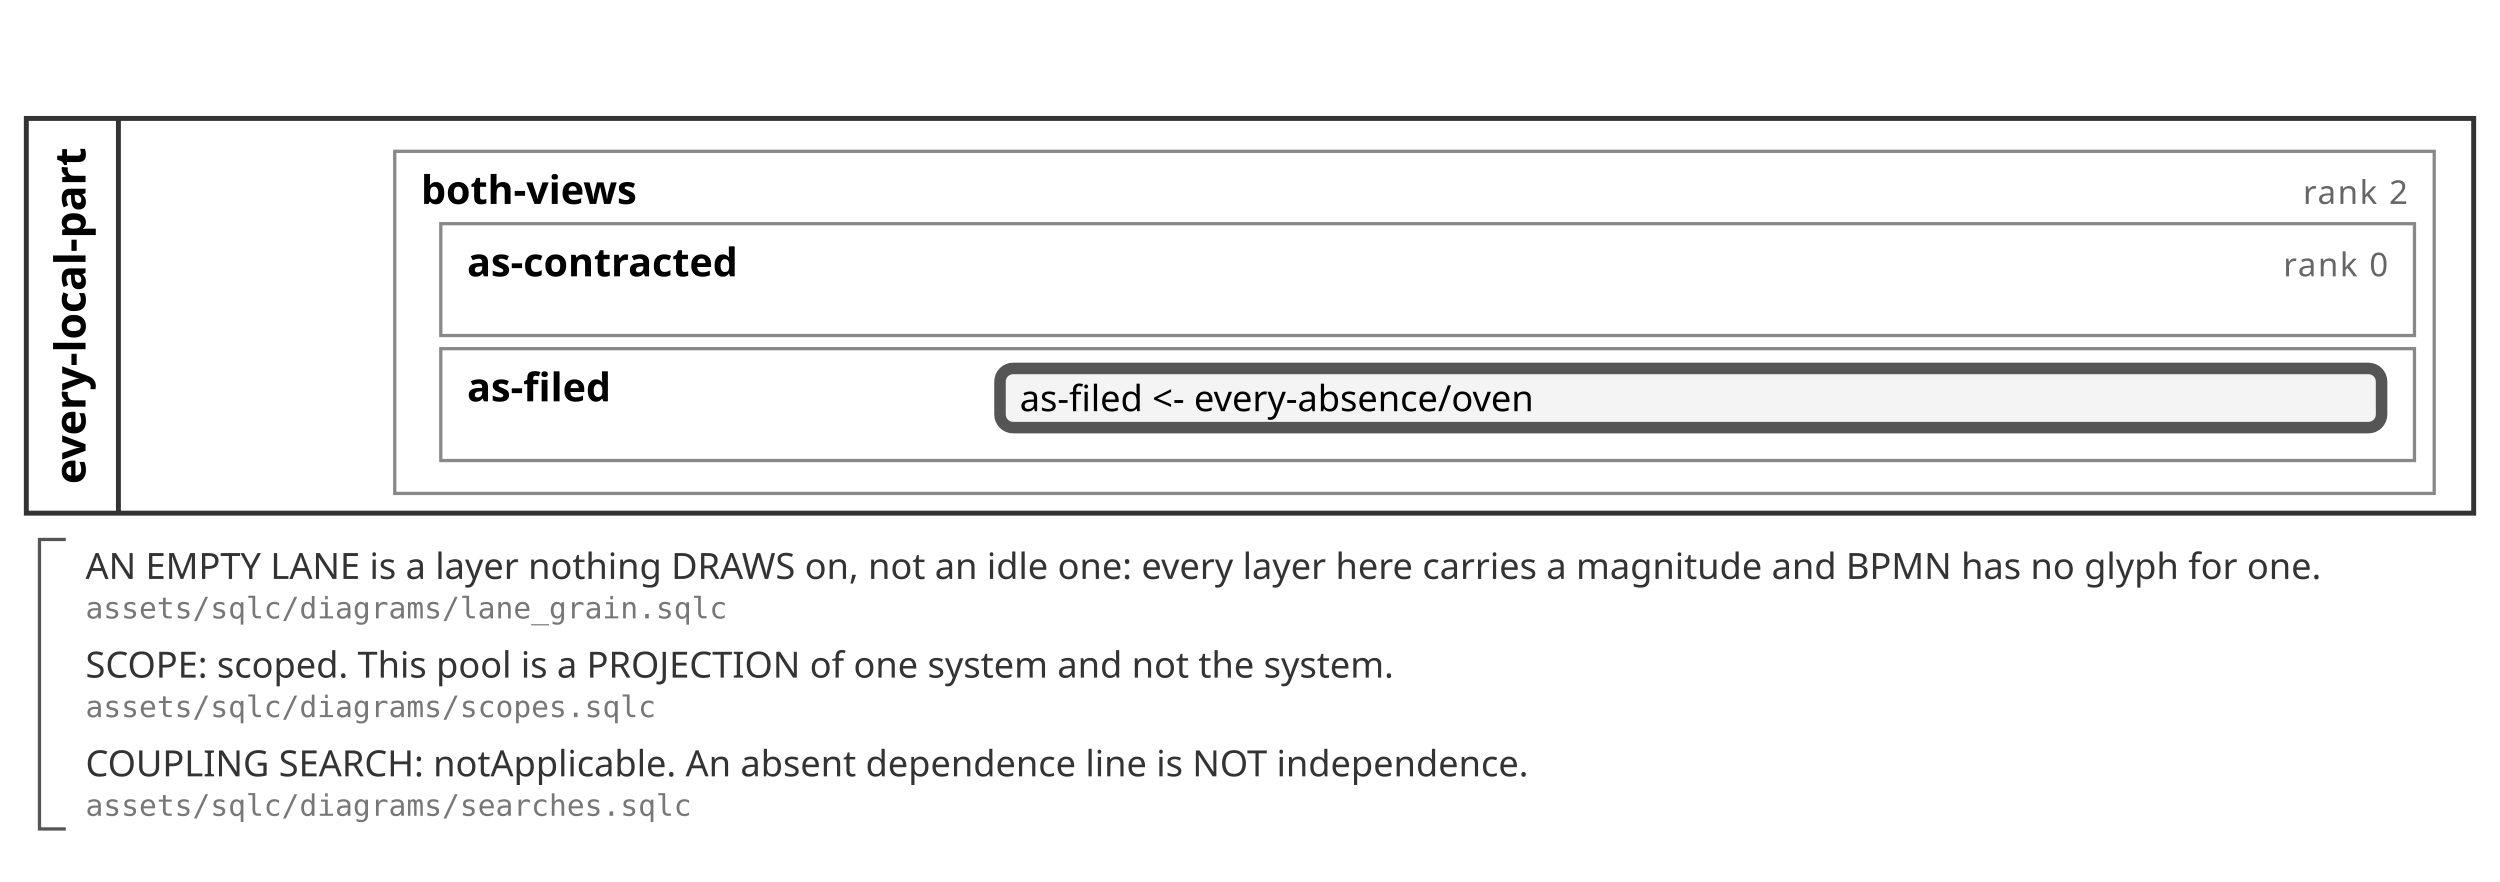
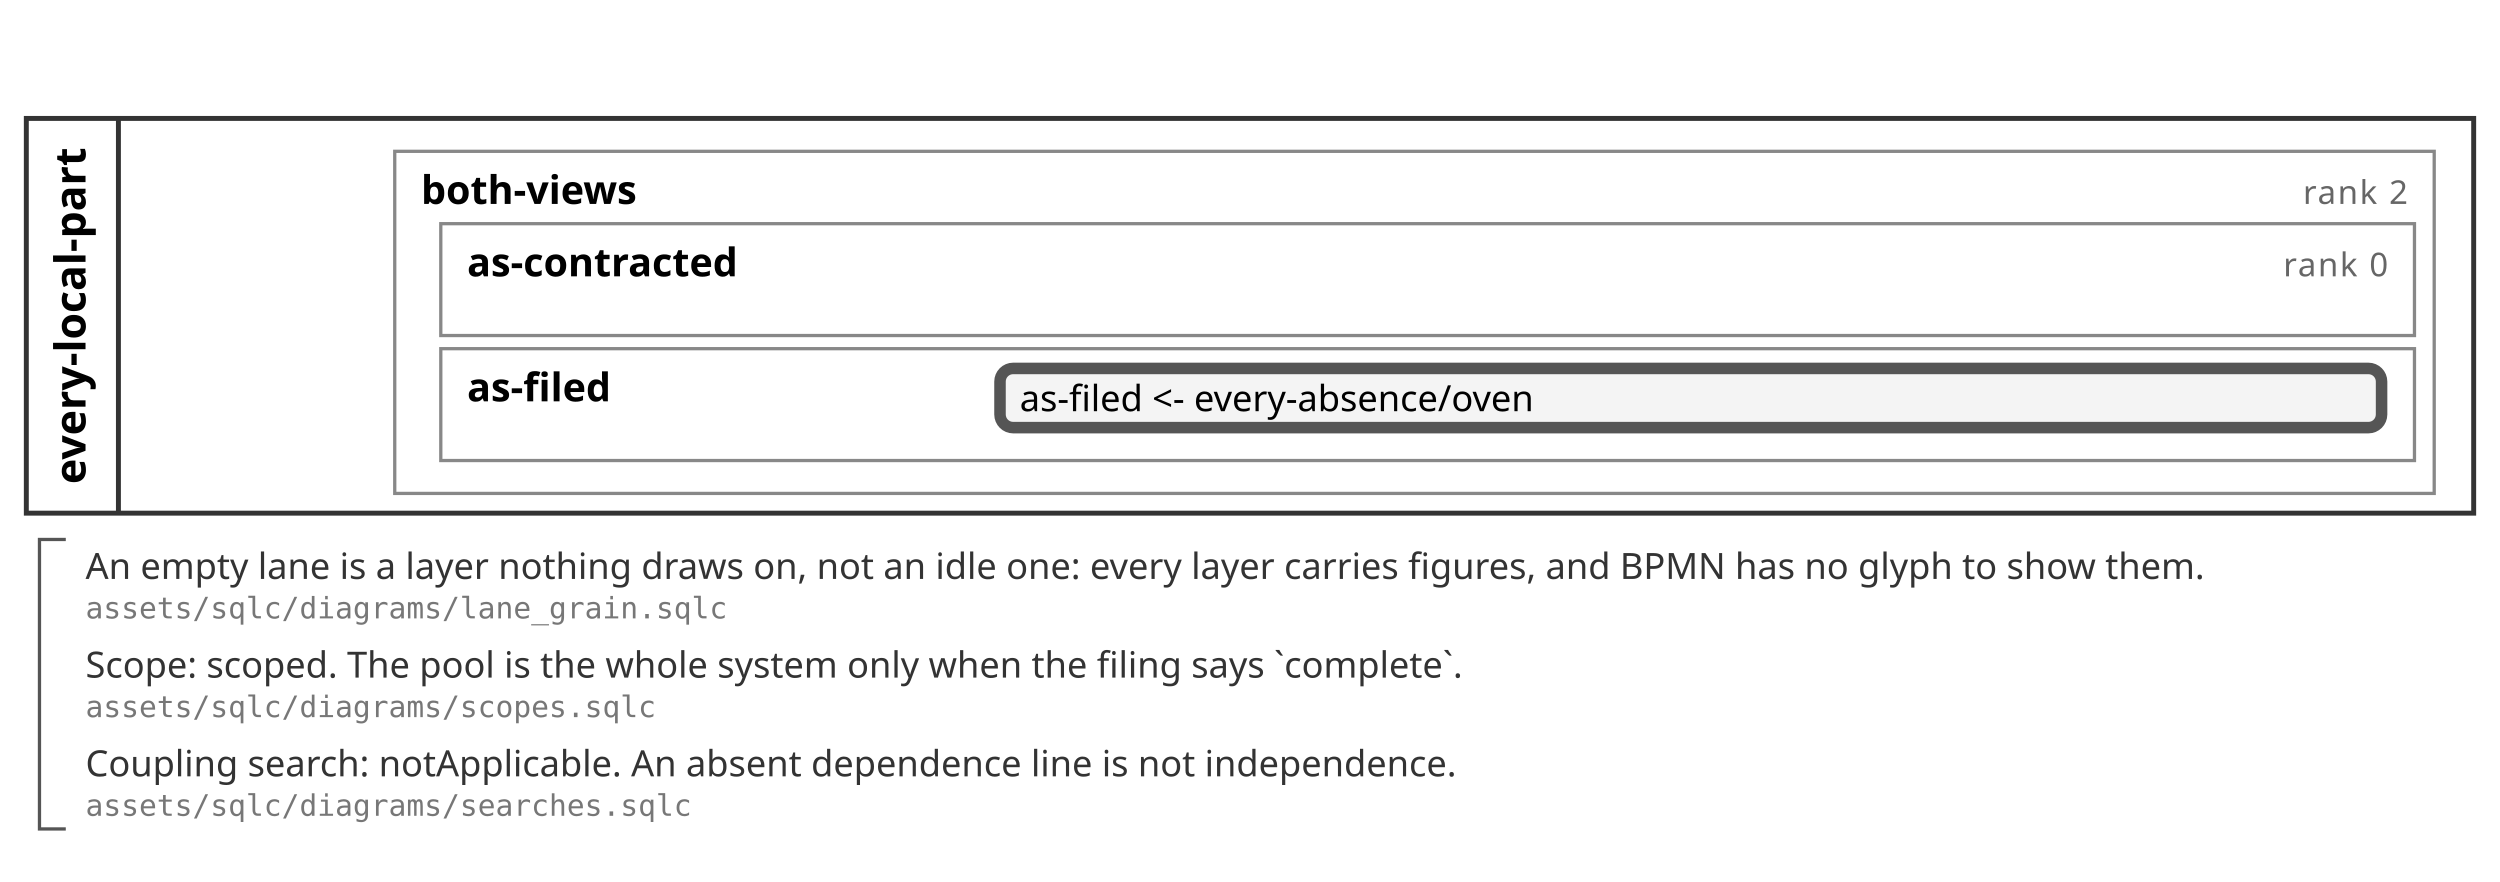
<svg xmlns="http://www.w3.org/2000/svg" viewBox="0 0 760 268" width="760">
  <style>.poolBox{fill:none;stroke:#333;stroke-width:1.5} .laneBox{fill:none;stroke:#888} .activity{fill:#f4f4f4;stroke:#555} .task{stroke-width:1} .callActivity{stroke-width:3.5} .subProcess{stroke-width:1} .marker{fill:none;stroke:#555;stroke-width:1} .laneName{font:12px sans-serif;font-weight:600} .nodeName{font:11px sans-serif} .poolName{font:13px sans-serif;font-weight:700} .rankName{font:10px sans-serif;fill:#666;letter-spacing:.5px} .refuted{stroke:#b00;stroke-width:2.5} .coverName{font:10px sans-serif;fill:#888} .groupBox{fill:none;stroke:#555;stroke-width:1.5;stroke-dasharray:6 4} .groupName{font:10px sans-serif;fill:#555;font-style:italic} .depLine{fill:none;stroke:#555;stroke-width:1.2;stroke-dasharray:3 3} .noteBox{fill:none;stroke:#555;stroke-width:1} .noteText{font:11px sans-serif;fill:#333} .noteCite{font:9px monospace;fill:#777}</style>
  <defs>
    <marker id="depArrow" viewBox="0 0 8 8" refX="7" refY="4" markerWidth="7" markerHeight="7" orient="auto">
      <path d="M0 0 L8 4 L0 8" fill="none" stroke="#555" />
    </marker>
  </defs>
  <g class="pool" data-filing="every-local-part" id="pool-every-local-part">
    <rect id="pool-every-local-part-box" x="8" y="36" width="744" height="120" class="poolBox" />
    <path id="pool-every-local-part-band" d="M36 36 v120" class="poolBox" />
    <text id="pool-every-local-part-name" transform="translate(26,96) rotate(-90)" text-anchor="middle" class="poolName">every-local-part</text>
  </g>
  <g class="lane" data-layer="both-views" data-rank="2" id="lane_every-local-part_both-views">
    <rect id="lane_every-local-part_both-views-box" x="120" y="46" width="620" height="104" class="laneBox" />
    <a href="../graphs/model-layers.svg#lane_every-local-part_both-views">
      <text id="lane_every-local-part_both-views-name" x="128" y="62" class="laneName">both-views</text>
    </a>
    <text id="lane_every-local-part_both-views-rank" x="732" y="62" class="rankName" text-anchor="end">rank 2</text>
    <g class="lane" data-layer="as-contracted" data-rank="0" id="lane_every-local-part_as-contracted">
      <rect id="lane_every-local-part_as-contracted-box" x="134" y="68" width="600" height="34" class="laneBox" />
      <a href="../graphs/model-layers.svg#lane_every-local-part_as-contracted">
        <text id="lane_every-local-part_as-contracted-name" x="142" y="84" class="laneName">as-contracted</text>
      </a>
      <text id="lane_every-local-part_as-contracted-rank" x="726" y="84" class="rankName" text-anchor="end">rank 0</text>
    </g>
    <g class="lane" data-layer="as-filed" data-rank="1" id="lane_every-local-part_as-filed">
      <rect id="lane_every-local-part_as-filed-box" x="134" y="106" width="600" height="34" class="laneBox" />
      <a href="../graphs/model-layers.svg#lane_every-local-part_as-filed">
        <text id="lane_every-local-part_as-filed-name" x="142" y="122" class="laneName">as-filed</text>
      </a>
      <text id="lane_every-local-part_as-filed-rank" x="726" y="122" class="rankName" text-anchor="end">rank 1</text>
      <g class="node" data-id="call_every-local-part_as-filed_every-absence_oven" data-kind="callActivity" id="call_every-local-part_as-filed_every-absence_oven">
        <rect id="call_every-local-part_as-filed_every-absence_oven-box" x="304" y="112" width="420" height="18" rx="4" class="activity callActivity" />
        <a href="../filings/every-absence.svg#lane_every-absence_oven">
          <text id="call_every-local-part_as-filed_every-absence_oven-name" x="310" y="125" class="nodeName">as-filed &lt;- every-absence/oven</text>
        </a>
      </g>
    </g>
  </g>
  <g class="note" id="legend">
    <path id="legend-bracket" d="M20 164 h-8 v88 h8" class="noteBox" />
-     <text id="legend-0-says" x="26" y="176" class="noteText">AN EMPTY LANE is a layer nothing DRAWS on, not an idle one: every layer here carries a magnitude and BPMN has no glyph for one.</text>
+     <text id="legend-0-says" x="26" y="176" class="noteText">An empty lane is a layer nothing draws on, not an idle one: every layer carries figures, and BPMN has no glyph to show them.</text>
    <text id="legend-0-source" x="26" y="188" class="noteCite">assets/sqlc/diagrams/lane_grain.sqlc</text>
-     <text id="legend-1-says" x="26" y="206" class="noteText">SCOPE: scoped. This pool is a PROJECTION of one system and not the system.</text>
+     <text id="legend-1-says" x="26" y="206" class="noteText">Scope: scoped. The pool is the whole system only when the filing says `complete`.</text>
    <text id="legend-1-source" x="26" y="218" class="noteCite">assets/sqlc/diagrams/scopes.sqlc</text>
-     <text id="legend-2-says" x="26" y="236" class="noteText">COUPLING SEARCH: notApplicable. An absent dependence line is NOT independence.</text>
+     <text id="legend-2-says" x="26" y="236" class="noteText">Coupling search: notApplicable. An absent dependence line is not independence.</text>
    <text id="legend-2-source" x="26" y="248" class="noteCite">assets/sqlc/diagrams/searches.sqlc</text>
  </g>
</svg>
